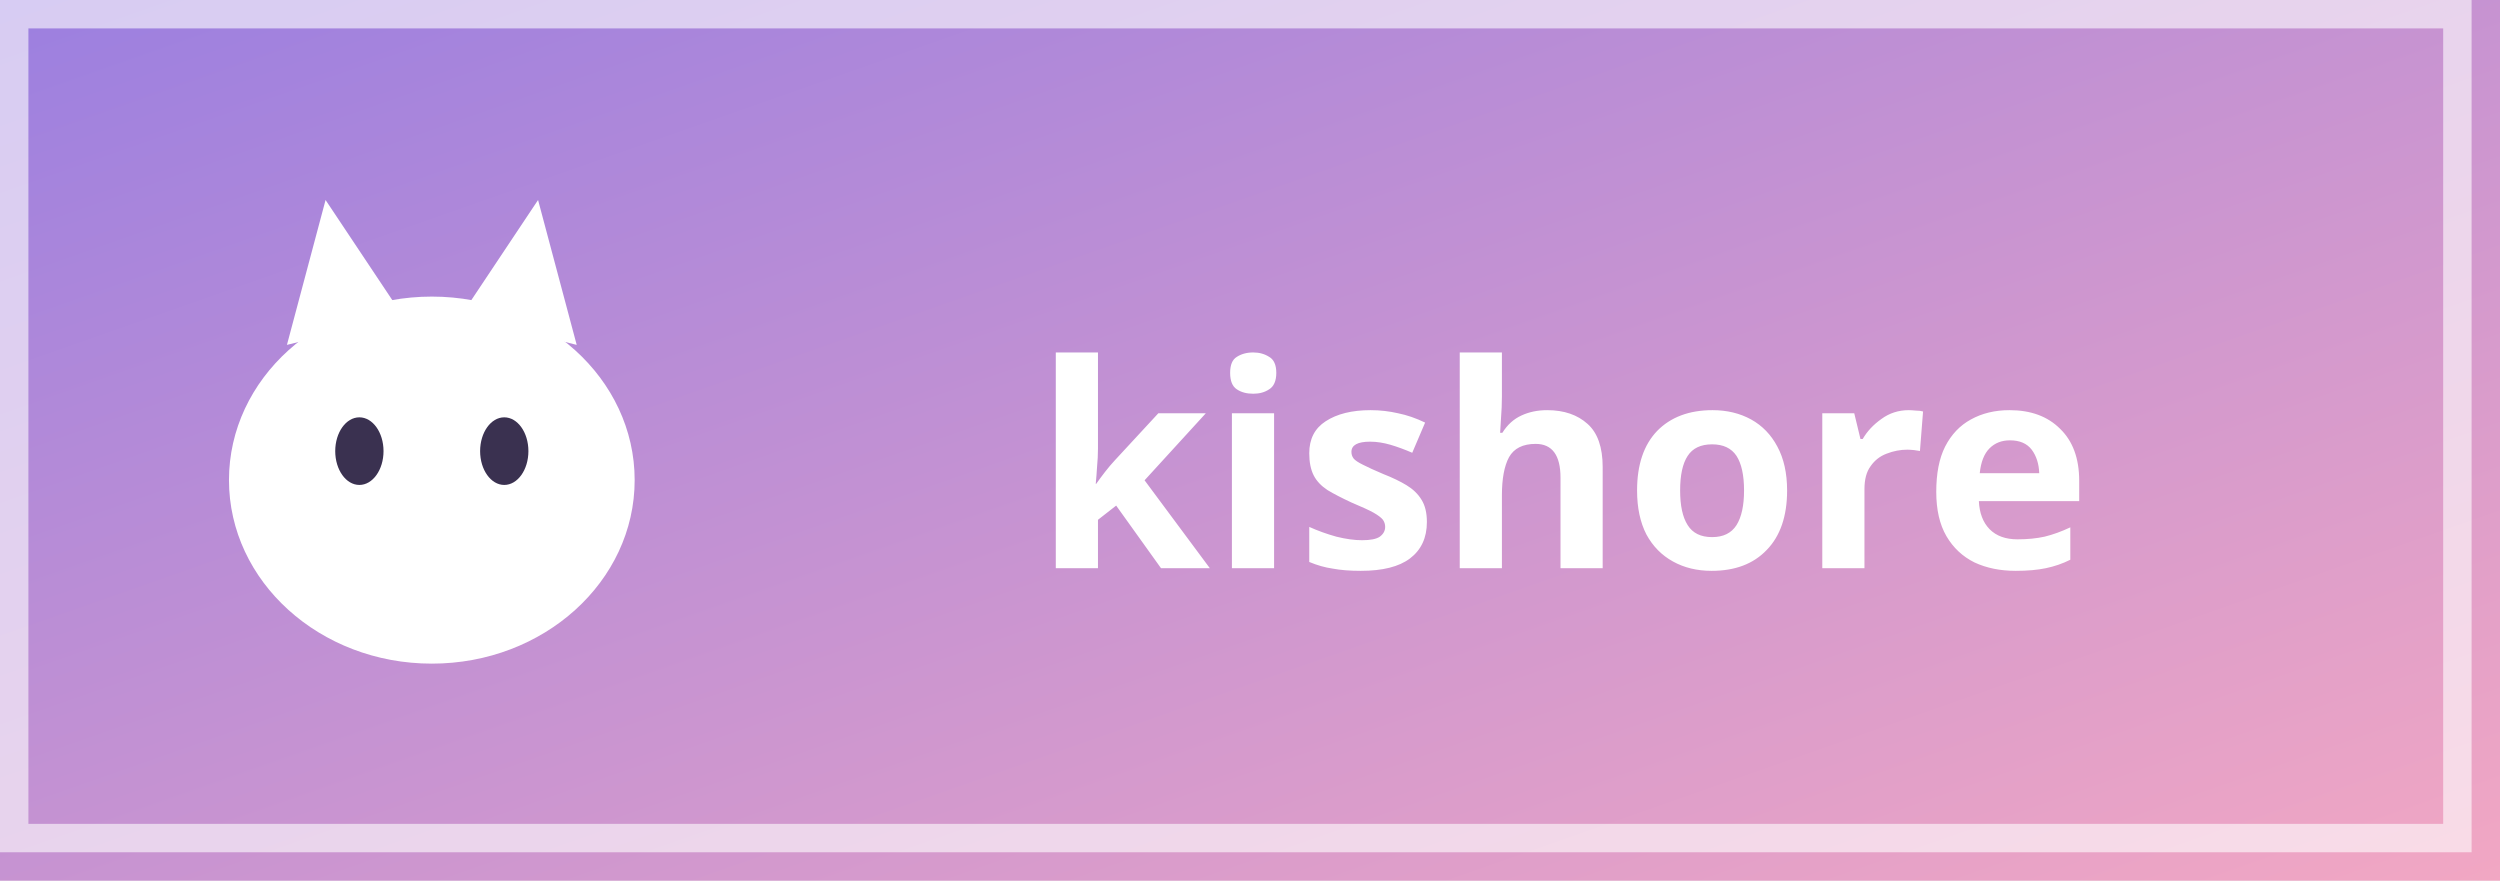
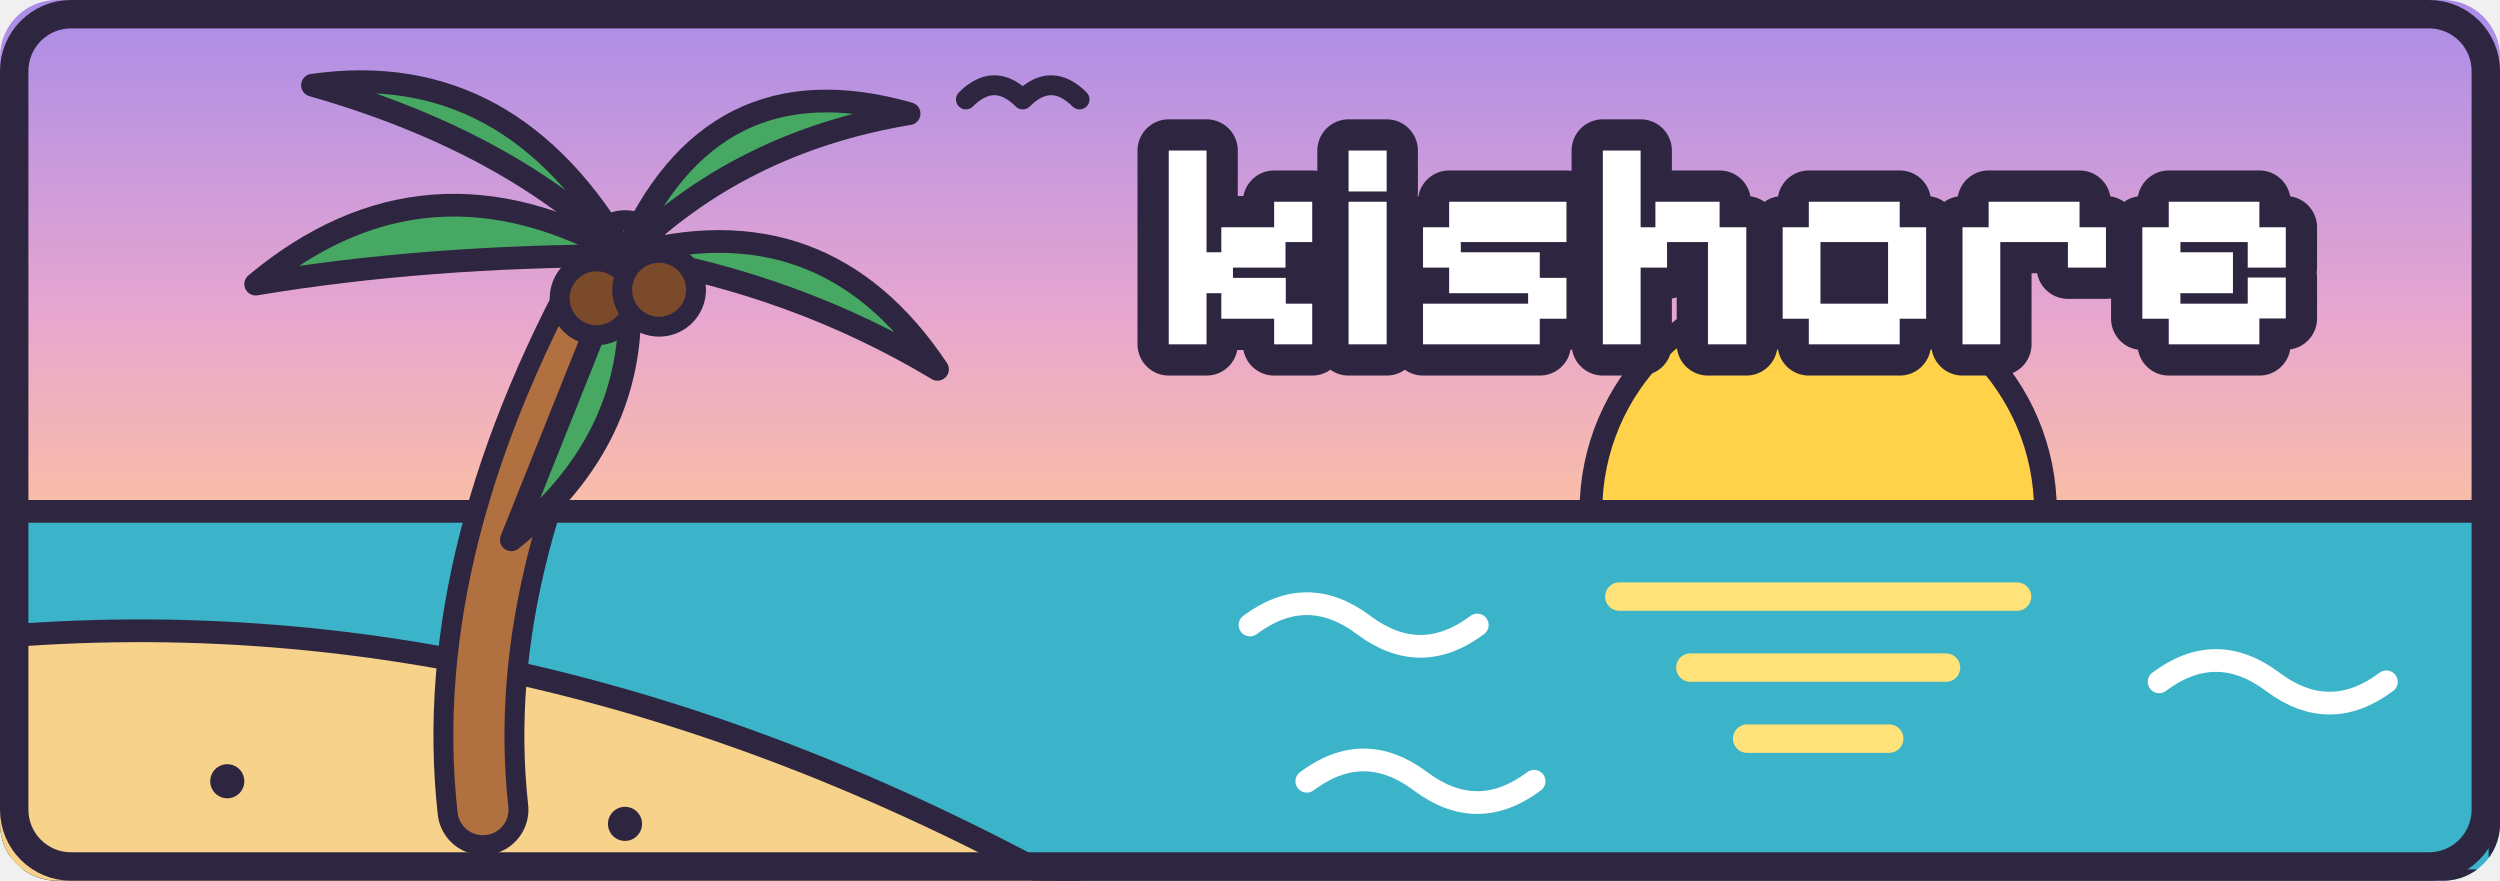
<svg xmlns="http://www.w3.org/2000/svg" width="88" height="31" viewBox="0 0 88 31">
  <defs>
-     <linearGradient id="g" x1="0" x2="1" y1="0" y2="1">
-       <stop offset="0" stop-color="#9b7fe0" />
-       <stop offset="1" stop-color="#f2a7c3" />
+     <linearGradient id="sky" x1="0" x2="0" y1="0" y2="1">
+       <stop offset="0" stop-color="#a98ce8" />
+       <stop offset=".55" stop-color="#e7a6d0" />
+       <stop offset="1" stop-color="#ffc59a" />
    </linearGradient>
+     <clipPath id="frame">
+       <rect width="88" height="31" rx="2" />
+     </clipPath>
  </defs>
-   <rect width="88" height="31" fill="url(#g)" />
-   <rect width="86" height="29" x=".5" y=".5" fill="none" stroke="#fff" stroke-opacity=".6" />
-   <g transform="translate(5 5) scale(.17)">
-     <path fill="#fff" d="M30 42 38 12l16 24Zm60 0-8-30-16 24Z" />
-     <ellipse cx="60" cy="70" fill="#fff" rx="42" ry="38" />
-     <ellipse cx="45" cy="64" fill="#3a3150" rx="5" ry="7" />
-     <ellipse cx="75" cy="64" fill="#3a3150" rx="5" ry="7" />
+   <g clip-path="url(#frame)" stroke="#2e2540" stroke-linejoin="round" stroke-linecap="round">
+     <rect width="88" height="20" fill="url(#sky)" stroke="none" />
+     <circle cx="64" cy="18" r="8" fill="#ffd24a" stroke-width=".8" />
+     <rect y="18" width="88" height="13" fill="#3bb3c8" stroke-width=".8" />
+     <path d="M57 21h14M59.5 23.5h9M61.5 26h5" stroke="#ffe27a" stroke-width="1" />
+     <path d="M44 22q2-1.5 4 0t4 0M76 24q2-1.5 4 0t4 0M46 27.5q2-1.5 4 0t4 0" fill="none" stroke="#fff" stroke-width=".8" />
+     <path d="M-1 22.5q20-2 40 9.5H-1Z" fill="#f6d28a" stroke-width=".8" />
+     <circle cx="8" cy="27.5" r=".6" fill="#2e2540" stroke="none" />
+     <circle cx="22" cy="29" r=".6" fill="#2e2540" stroke="none" />
+     <path d="M17 28.5q-1-9 5-19.5" fill="none" stroke-width="3.2" />
+     <path d="M17 28.5q-1-9 5-19.5" fill="none" stroke="#b0703f" stroke-width="1.8" />
+     <g fill="#46a862" stroke-width=".8">
+       <path d="M22 9q-7-4-13 1q6-1 13-1Z" />
+       <path d="M22 9q-4-7-11-6q7 2 11 6Z" />
+       <path d="M22 9q3-7 10-5q-6 1-10 5Z" />
+       <path d="M22 9q7-2 11 4q-5-3-11-4Z" />
+       <path d="M22 9q1 6-4 10q2-5 4-10Z" />
+     </g>
+     <circle cx="21" cy="10.5" r="1.3" fill="#7a4a2a" stroke-width=".7" />
+     <circle cx="23.2" cy="10.2" r="1.3" fill="#7a4a2a" stroke-width=".7" />
+     <path d="M34 3.5q1-1 2 0q1-1 2 0" fill="none" stroke-width=".7" />
+     <path transform="translate(40.5 12)" d="M0.64 0.12V-6.7H1.97V-3.12H2.49V-4H4.35V-4.9H5.69V-3.48H4.75V-2.58H2.9V-2.22H4.76V-1.31H5.69V0.12H4.35V-0.78H2.49V-1.68H1.97V0.12Z M6.97 0.12V-4.9H8.31V0.12ZM6.97 -5.26V-6.7H8.31V-5.26Z M9.59 0.12V-1.31H13.29V-1.68H10.51V-2.58H9.59V-4H10.51V-4.9H14.64V-3.48H10.92V-3.12H13.7V-2.22H14.64V-0.78H13.7V0.12Z M15.92 0.12V-6.7H17.25V-4H17.77V-4.9H20.03V-4H20.97V0.12H19.62V-3.48H18.18V-2.58H17.25V0.12Z M23.17 0.12V-0.78H22.25V-4H23.17V-4.9H26.37V-4H27.3V-0.78H26.37V0.12ZM23.58 -1.31H25.96V-3.48H23.58Z M28.58 0.12V-4H29.5V-4.9H32.7V-4H33.63V-2.58H32.29V-3.48H29.91V0.12Z M35.84 0.12V-0.78H34.91V-4H35.84V-4.9H39.03V-4H39.96V-2.58H38.62V-3.48H36.25V-3.12H38.1V-1.68H36.25V-1.31H38.62V-2.23H39.96V-0.79H39.03V0.12Z" fill="#fff" stroke-width="2.2" paint-order="stroke" />
  </g>
-   <text x="55" y="20" fill="#fff" font-family="Verdana,sans-serif" font-size="10" font-weight="700" text-anchor="middle" style="text-shadow:0 1px 0 #0003">kishore</text>
+   <rect x=".5" y=".5" width="87" height="30" rx="2" fill="none" stroke="#2e2540" />
</svg>
